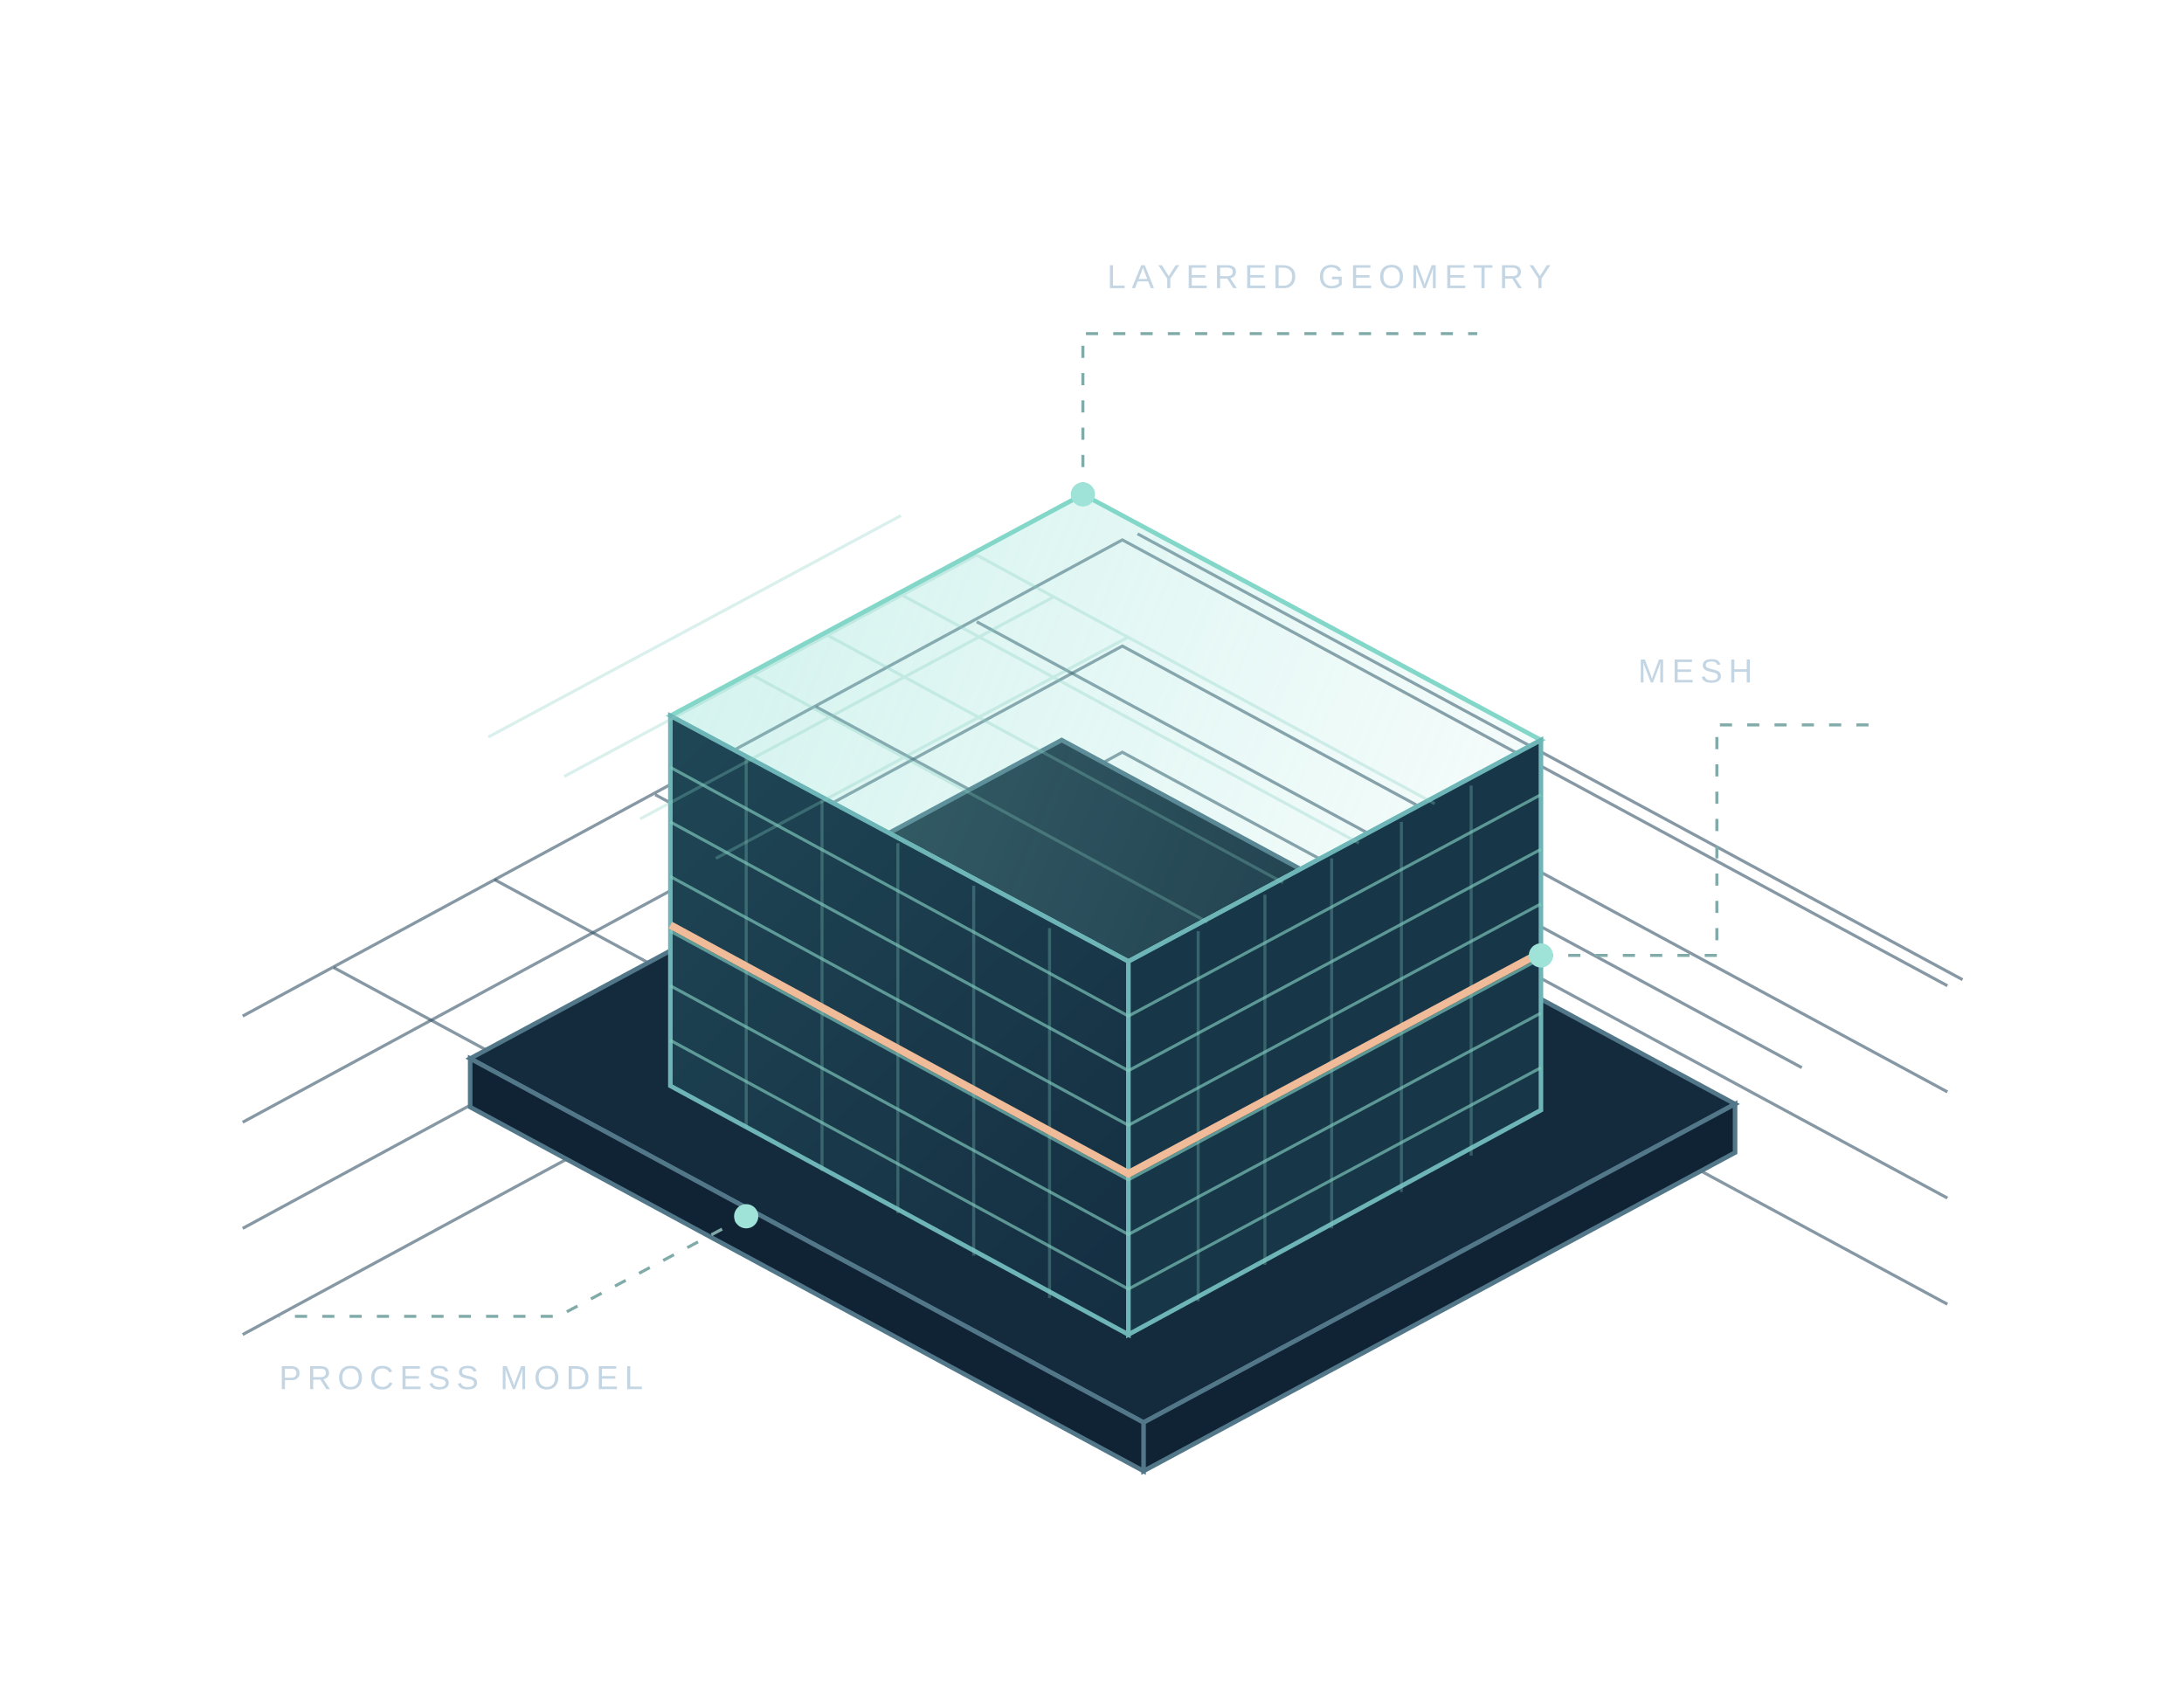
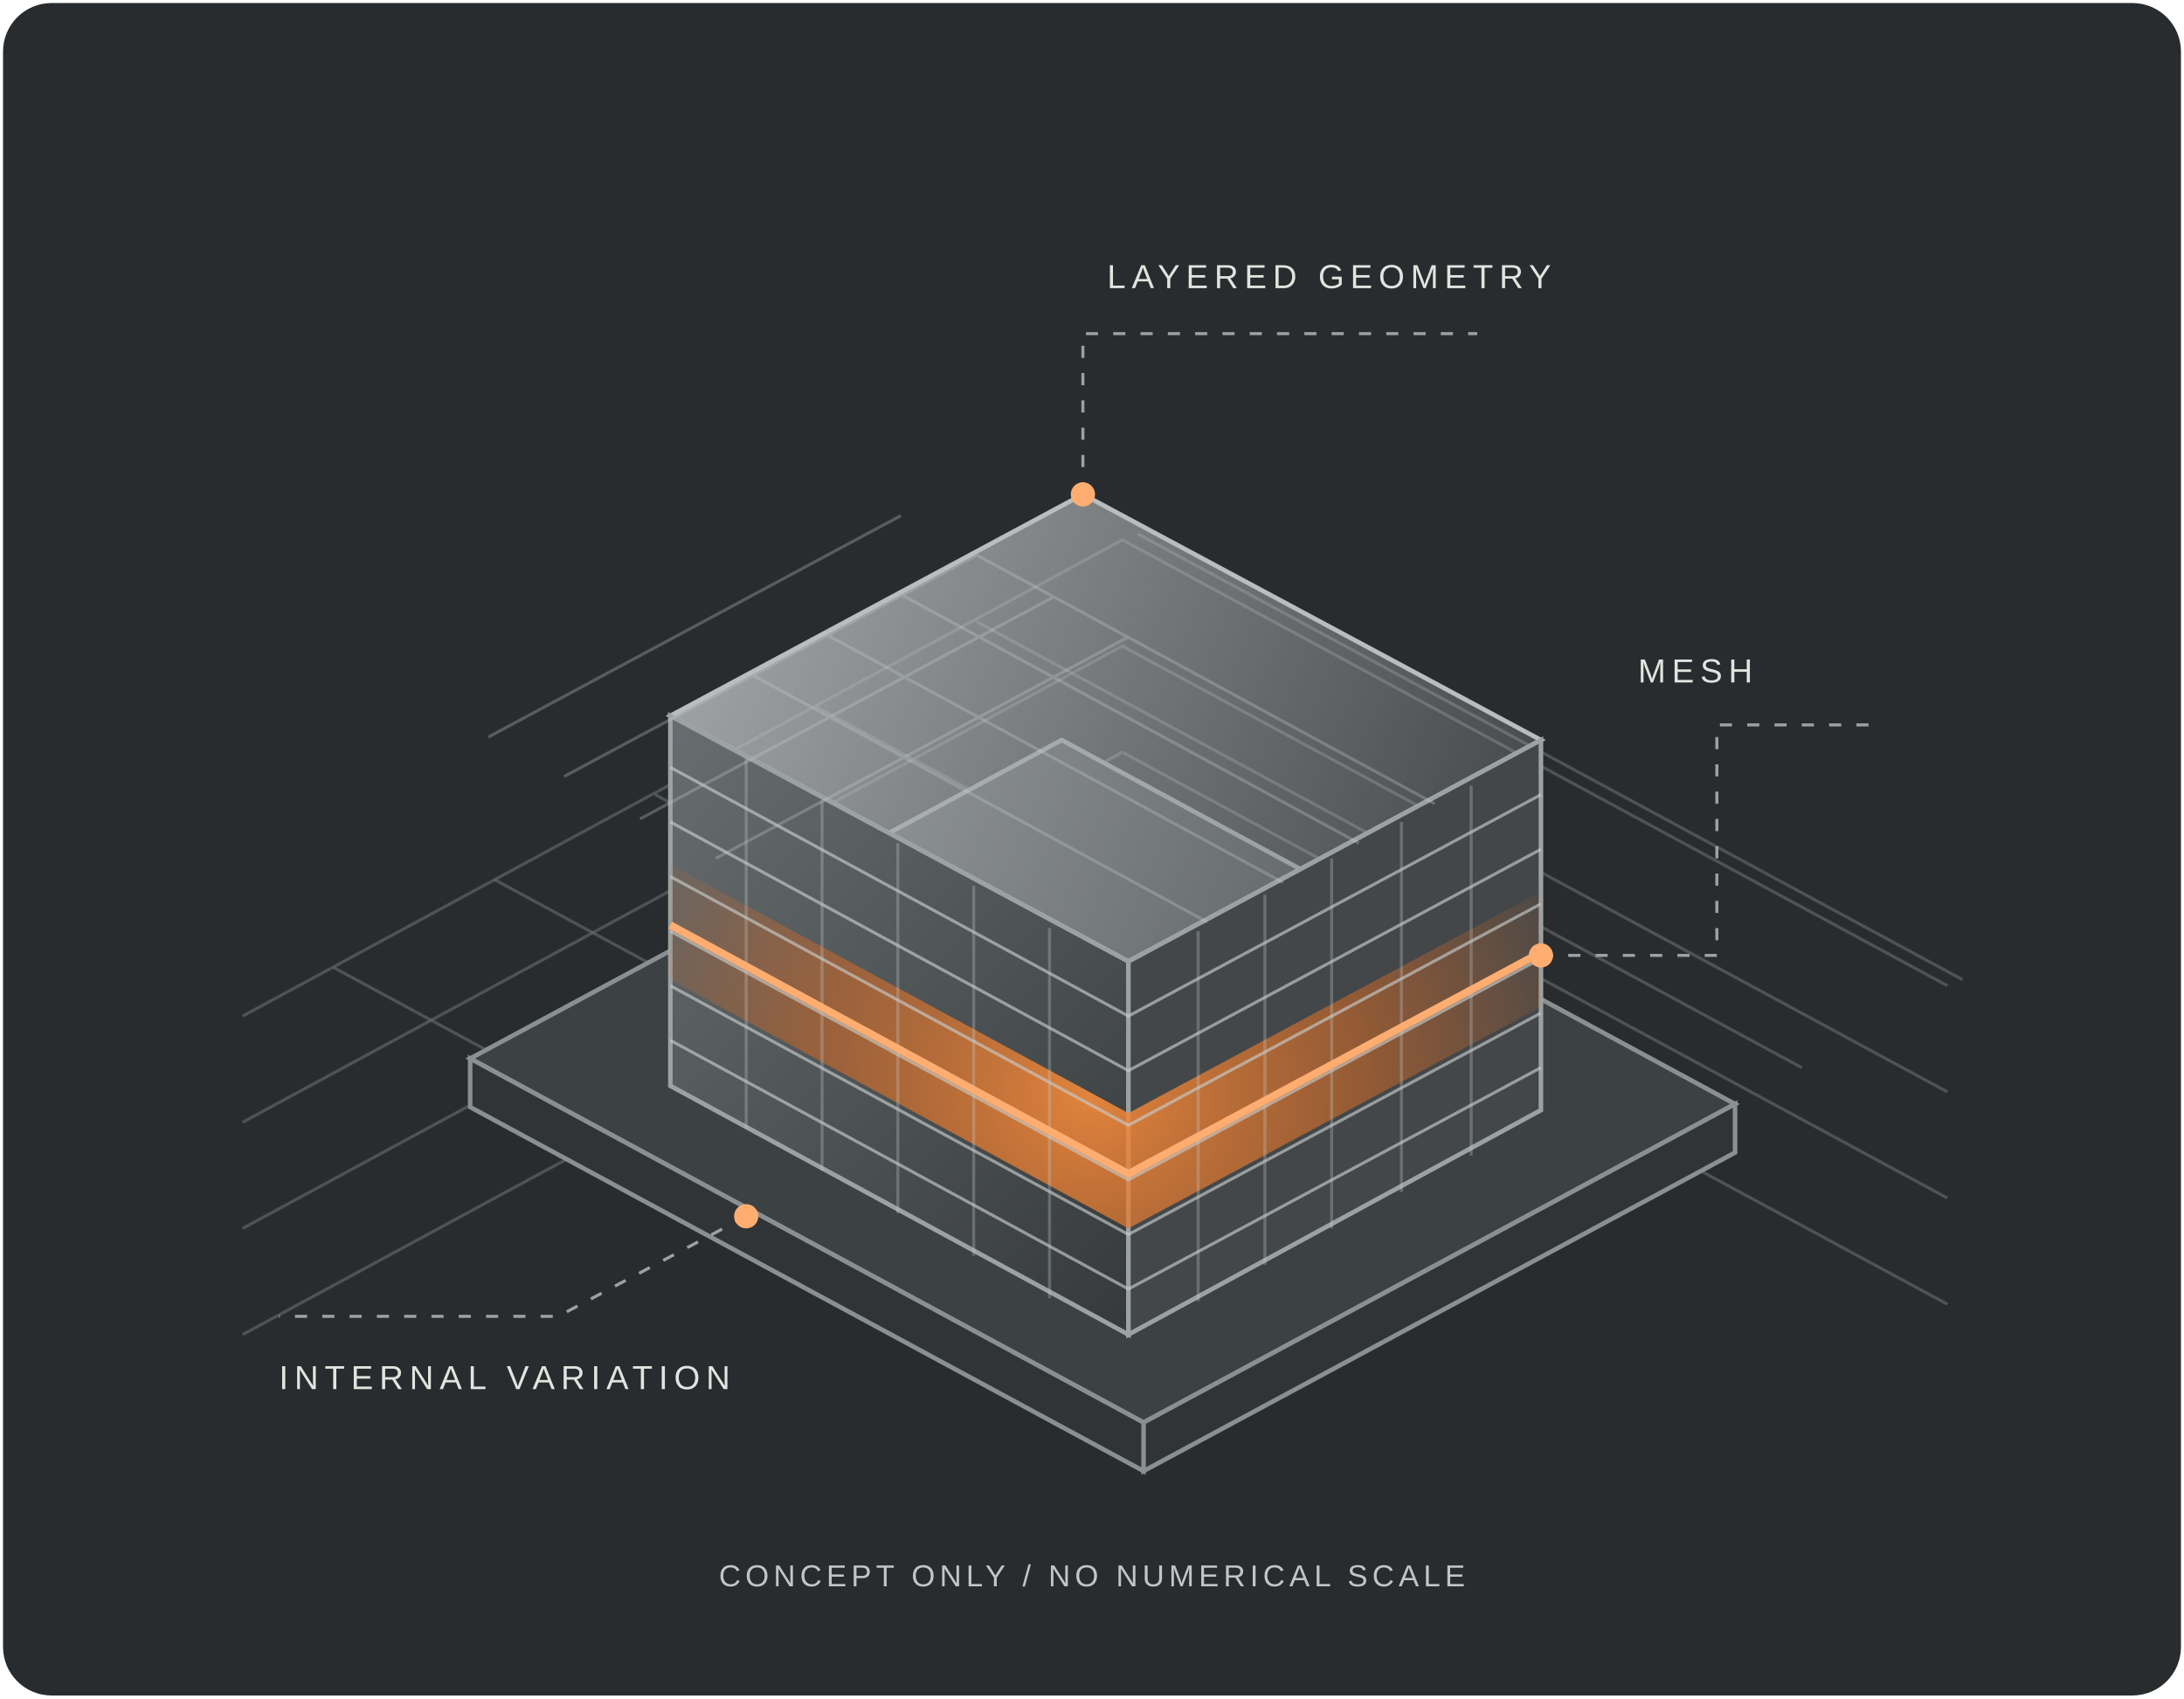
<svg xmlns="http://www.w3.org/2000/svg" width="720" height="560" viewBox="0 0 720 560" fill="none">
+   <rect x="1" y="1" width="718" height="558" rx="16" fill="#292C2E" />
  <defs>
    <linearGradient id="front" x1="190" y1="210" x2="400" y2="420" gradientUnits="userSpaceOnUse">
-       <stop stop-color="#214B59" />
-       <stop offset="1" stop-color="#142D41" />
+       <stop stop-color="#707679" />
+       <stop offset="1" stop-color="#343839" />
    </linearGradient>
    <linearGradient id="top" x1="240" y1="170" x2="500" y2="280" gradientUnits="userSpaceOnUse">
-       <stop stop-color="#84DDD0" stop-opacity="0.35" />
-       <stop offset="1" stop-color="#84DDD0" stop-opacity="0.08" />
+       <stop stop-color="#BEC2C2" stop-opacity="0.8" />
+       <stop offset="1" stop-color="#BEC2C2" stop-opacity="0.2" />
    </linearGradient>
+     <radialGradient id="internal-accent" cx="360" cy="360" r="165" gradientUnits="userSpaceOnUse">
+       <stop stop-color="#F48B3C" stop-opacity="0.9" />
+       <stop offset="0.55" stop-color="#D46A25" stop-opacity="0.55" />
+       <stop offset="1" stop-color="#D46A25" stop-opacity="0.05" />
+     </radialGradient>
  </defs>
-   <g stroke="#365468" stroke-opacity="0.6">
+   <g stroke="#676D70" stroke-opacity="0.6">
    <path d="m80 335 290-157 272 147M80 370l290-157 272 147M80 405l290-157 272 147M80 440l290-157 272 147" />
    <path d="m110 319 272 147m-219-176 272 147m-219-175 272 147m-219-176 272 147m-219-175 272 147m-219-176 272 147" />
  </g>
-   <path d="m155 349 195-105 222 120-195 105Z" fill="#142B3D" stroke="#527789" stroke-width="1.5" />
-   <path d="M155 349v16l222 120v-16Zm222 120 195-105v16L377 485Z" fill="#102334" stroke="#527789" stroke-width="1.5" />
-   <path d="m221 236 136-73 151 81-136 73Z" fill="url(#top)" stroke="#83D7C9" stroke-width="1.5" />
-   <path d="M221 236v122l151 82V317Z" fill="url(#front)" stroke="#6EB5B7" stroke-width="1.5" />
-   <path d="m372 317 136-73v122l-136 74Z" fill="#173749" stroke="#6EB5B7" stroke-width="1.5" />
-   <g stroke="#82CCBF" stroke-opacity="0.65">
+   <path d="m155 349 195-105 222 120-195 105Z" fill="#3C4143" stroke="#8A9092" stroke-width="1.5" />
+   <path d="M155 349v16l222 120v-16Zm222 120 195-105v16L377 485Z" fill="#303436" stroke="#8A9092" stroke-width="1.5" />
+   <path d="m221 236 136-73 151 81-136 73Z" fill="url(#top)" stroke="#B9BDBD" stroke-width="1.5" />
+   <path d="M221 236v122l151 82V317Z" fill="url(#front)" stroke="#9CA2A3" stroke-width="1.5" />
+   <path d="m372 317 136-73v122l-136 74Z" fill="#434749" stroke="#9CA2A3" stroke-width="1.5" />
+   <path d="m221 285 151 82v38l-151-82Zm151 82 136-73v38l-136 73Z" fill="url(#internal-accent)" />
+   <g stroke="#C7CBCB" stroke-opacity="0.65">
    <path d="m221 253 151 82 136-73m-287 9 151 82 136-73m-287 9 151 82 136-73m-287 9 151 82 136-73m-287 9 151 82 136-73m-287 9 151 82 136-73" />
    <path d="M246 250v122m25-108v122m25-108v122m25-108v122m25-108v122m49-121v122m22-134v122m22-134v122m23-134v122m23-134v122" stroke-opacity="0.3" />
    <path d="m247 222 151 82m-126-95 151 82m-126-95 151 82m-126-95 151 82m-176-95-136 73m161-60-136 73m161-59-136 73m161-60-136 73" stroke-opacity="0.3" />
  </g>
-   <path d="m221 305 151 82 136-73" stroke="#F0BB99" stroke-width="2.5" />
-   <g stroke="#81ABA9" stroke-dasharray="4 5">
+   <path d="m221 305 151 82 136-73" stroke="#FFAD70" stroke-width="2.5" />
+   <g stroke="#9CA2A3" stroke-dasharray="4 5">
    <path d="M357 163v-53h130m21 205h58v-76h53m-373 162-62 33H92" />
  </g>
-   <g fill="#C4D6E3" font-family="Arial, Helvetica, sans-serif" font-size="11" letter-spacing="2">
+   <g fill="#E3E4DF" font-family="Arial, Helvetica, sans-serif" font-size="11" letter-spacing="2">
    <text x="365" y="95">LAYERED GEOMETRY</text>
    <text x="540" y="225">MESH</text>
-     <text x="92" y="458">PROCESS MODEL</text>
+     <text x="92" y="458">INTERNAL VARIATION</text>
  </g>
-   <g fill="#9FE2D7">
+   <g fill="#FFAD70">
    <circle cx="357" cy="163" r="4" />
    <circle cx="508" cy="315" r="4" />
    <circle cx="246" cy="401" r="4" />
  </g>
+   <text x="360" y="523" fill="#C3C5C4" font-family="Arial, Helvetica, sans-serif" font-size="10" letter-spacing="1.5" text-anchor="middle">CONCEPT ONLY / NO NUMERICAL SCALE</text>
</svg>
